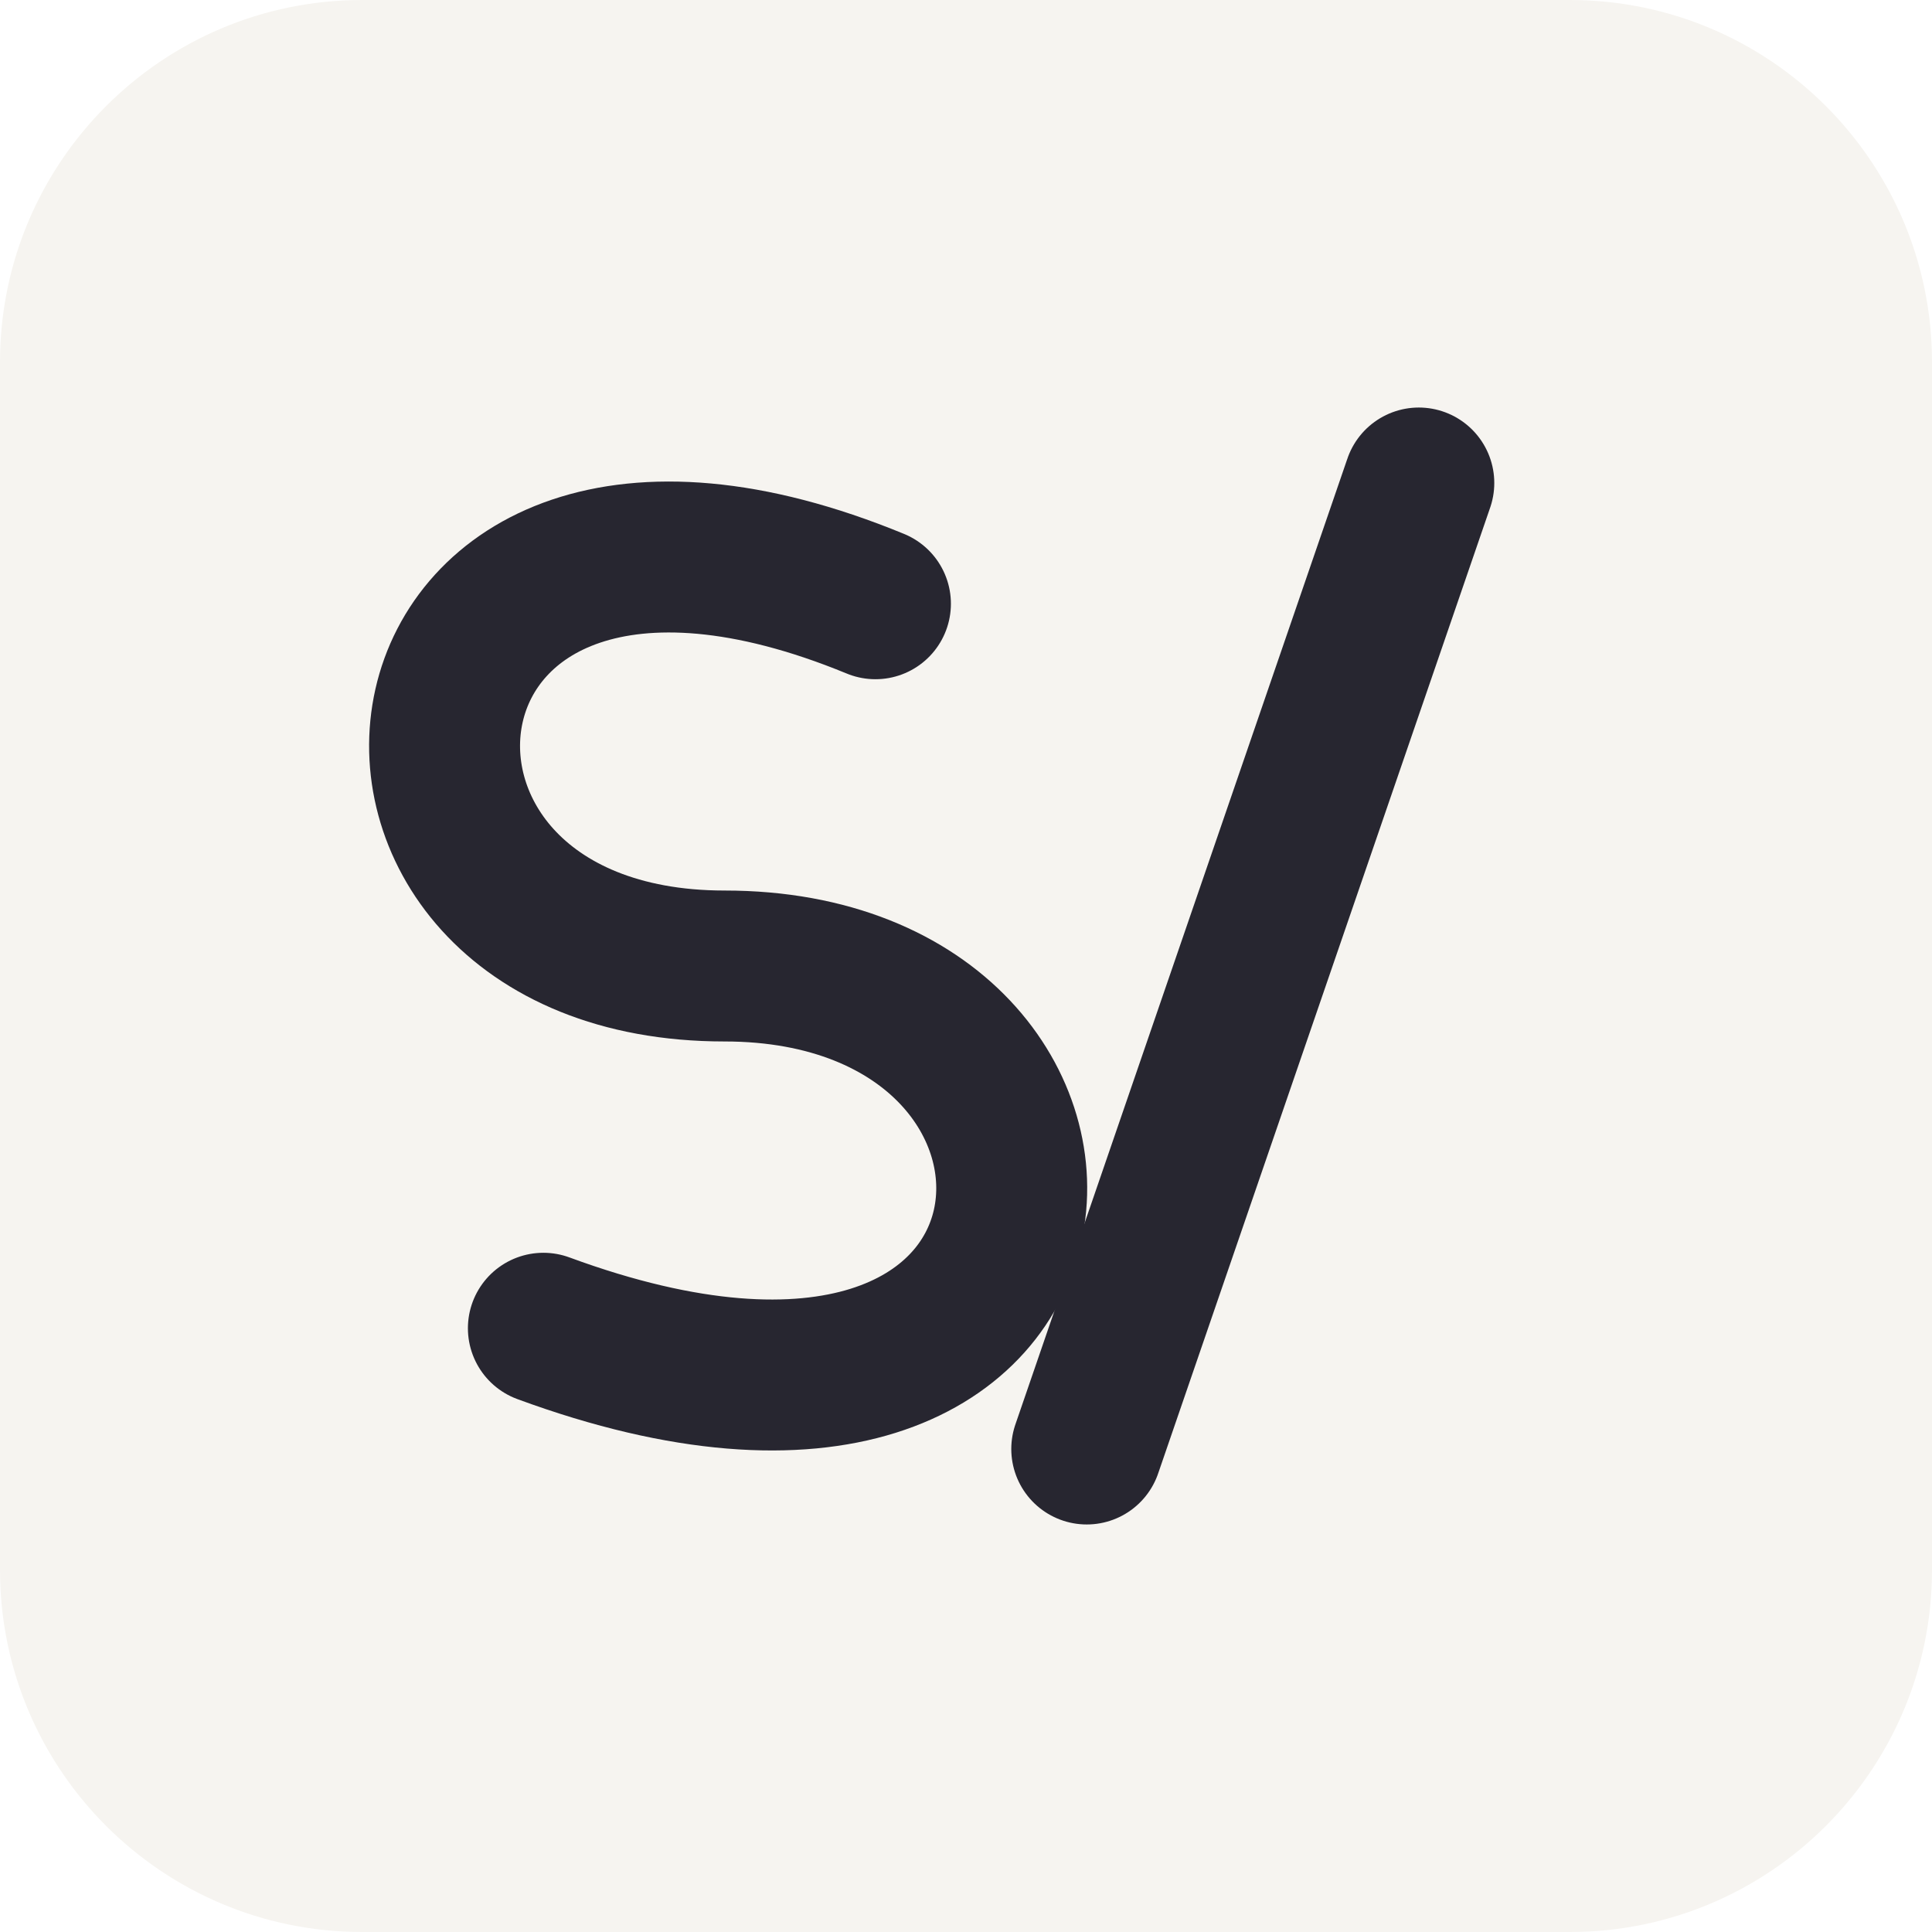
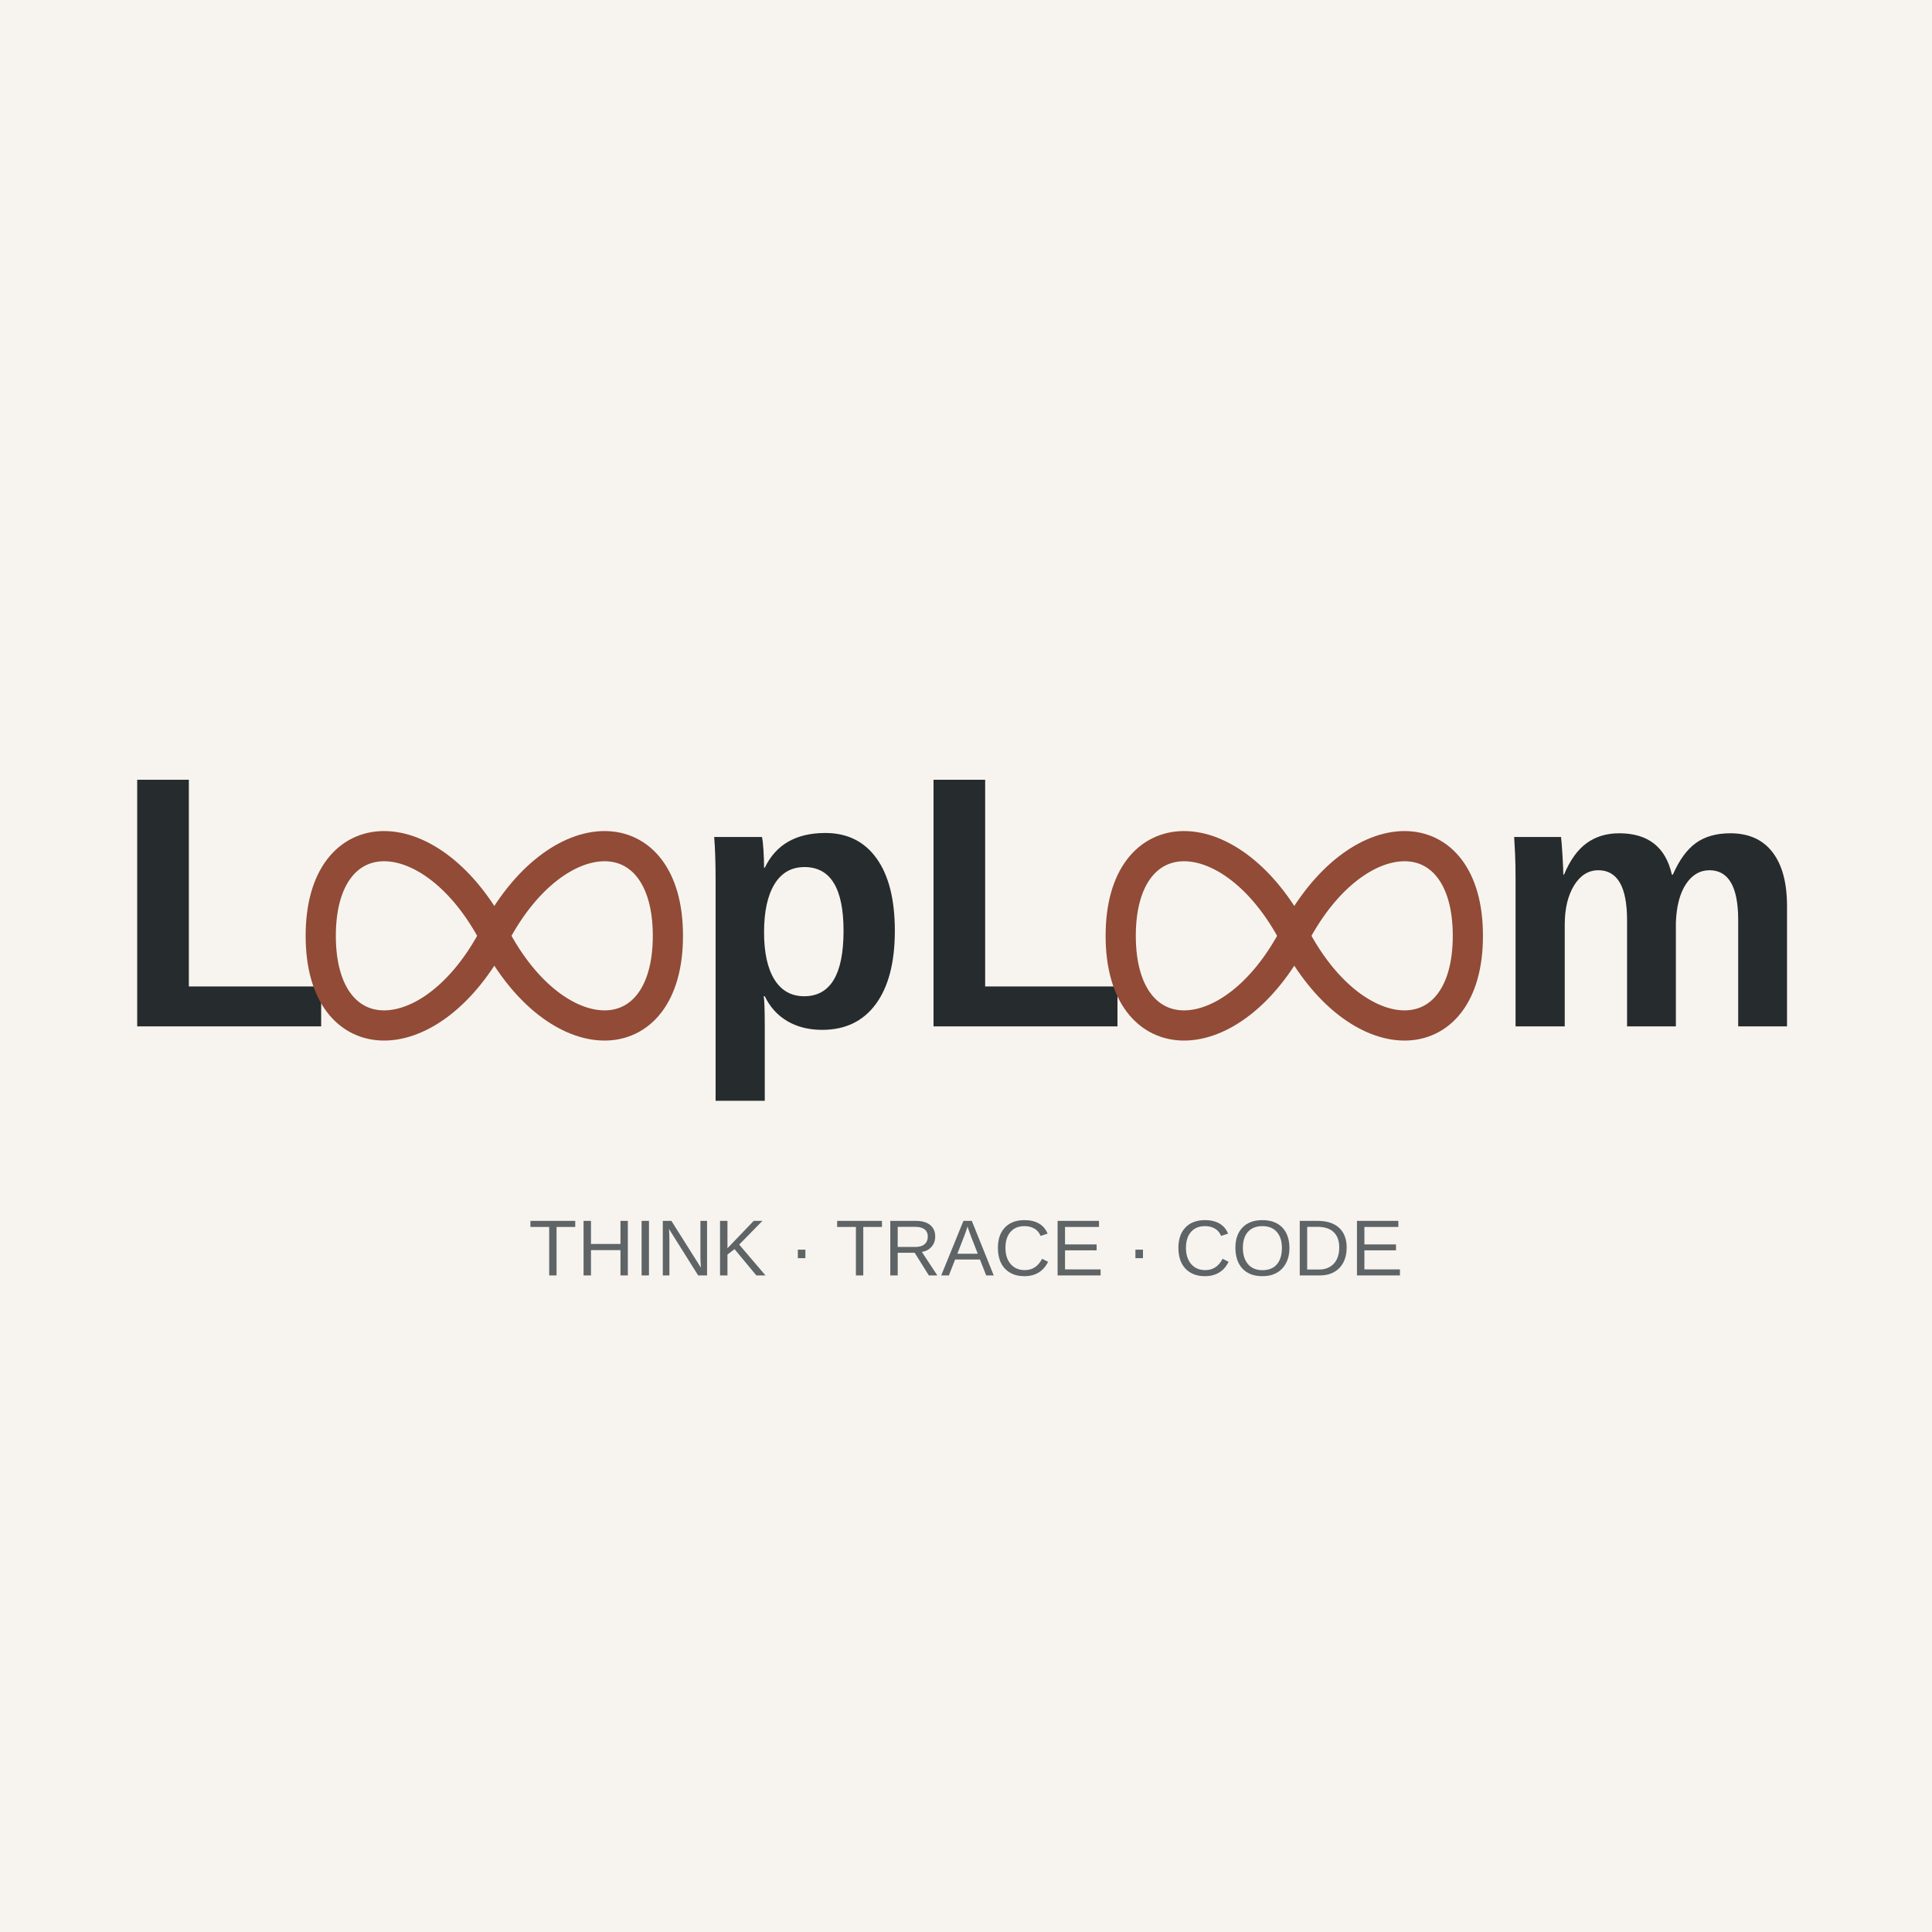
- <svg xmlns="http://www.w3.org/2000/svg" viewBox="0 0 64 64">
-   <rect width="64" height="64" rx="12" fill="#f6f4f0" />
-   <path d="M29 20C12 13 10 32 24 32S37 51 18 44" fill="none" stroke="#272630" stroke-width="5" stroke-linecap="round" />
-   <path d="M47 16 36 48" fill="none" stroke="#272630" stroke-width="5" stroke-linecap="round" />
+ <svg xmlns="http://www.w3.org/2000/svg" viewBox="0 0 512 512" role="img" aria-label="LoopLoom — Think, Trace, Code">
+   <rect width="512" height="512" fill="#F7F4EF" />
+   <g fill="#262B2D" font-family="Segoe UI, Arial, sans-serif" font-size="95" font-weight="700">
+     <text x="30.00" y="272">L</text>
+     <text x="183.00" y="272">pL</text>
+     <text x="395.00" y="272">m</text>
+   </g>
+   <g fill="none" stroke="#914B36" stroke-width="8" stroke-linecap="round" stroke-linejoin="round">
+     <path d="M 131.00 248.00 C 114.44 216.32 85.00 216.32 85.00 248.00 C 85.00 279.68 114.44 279.68 131.00 248.00 C 147.56 216.32 177.00 216.32 177.00 248.00 C 177.00 279.68 147.56 279.68 131.00 248.00" />
+     <path d="M 343.00 248.00 C 326.44 216.32 297.00 216.32 297.00 248.00 C 297.00 279.68 326.44 279.68 343.00 248.00 C 359.56 216.32 389.00 216.32 389.00 248.00 C 389.00 279.68 359.56 279.68 343.00 248.00" />
+   </g>
+   <text x="256" y="338" text-anchor="middle" fill="#5F6466" font-family="Segoe UI, Arial, sans-serif" font-size="21">THINK · TRACE · CODE</text>
</svg>
